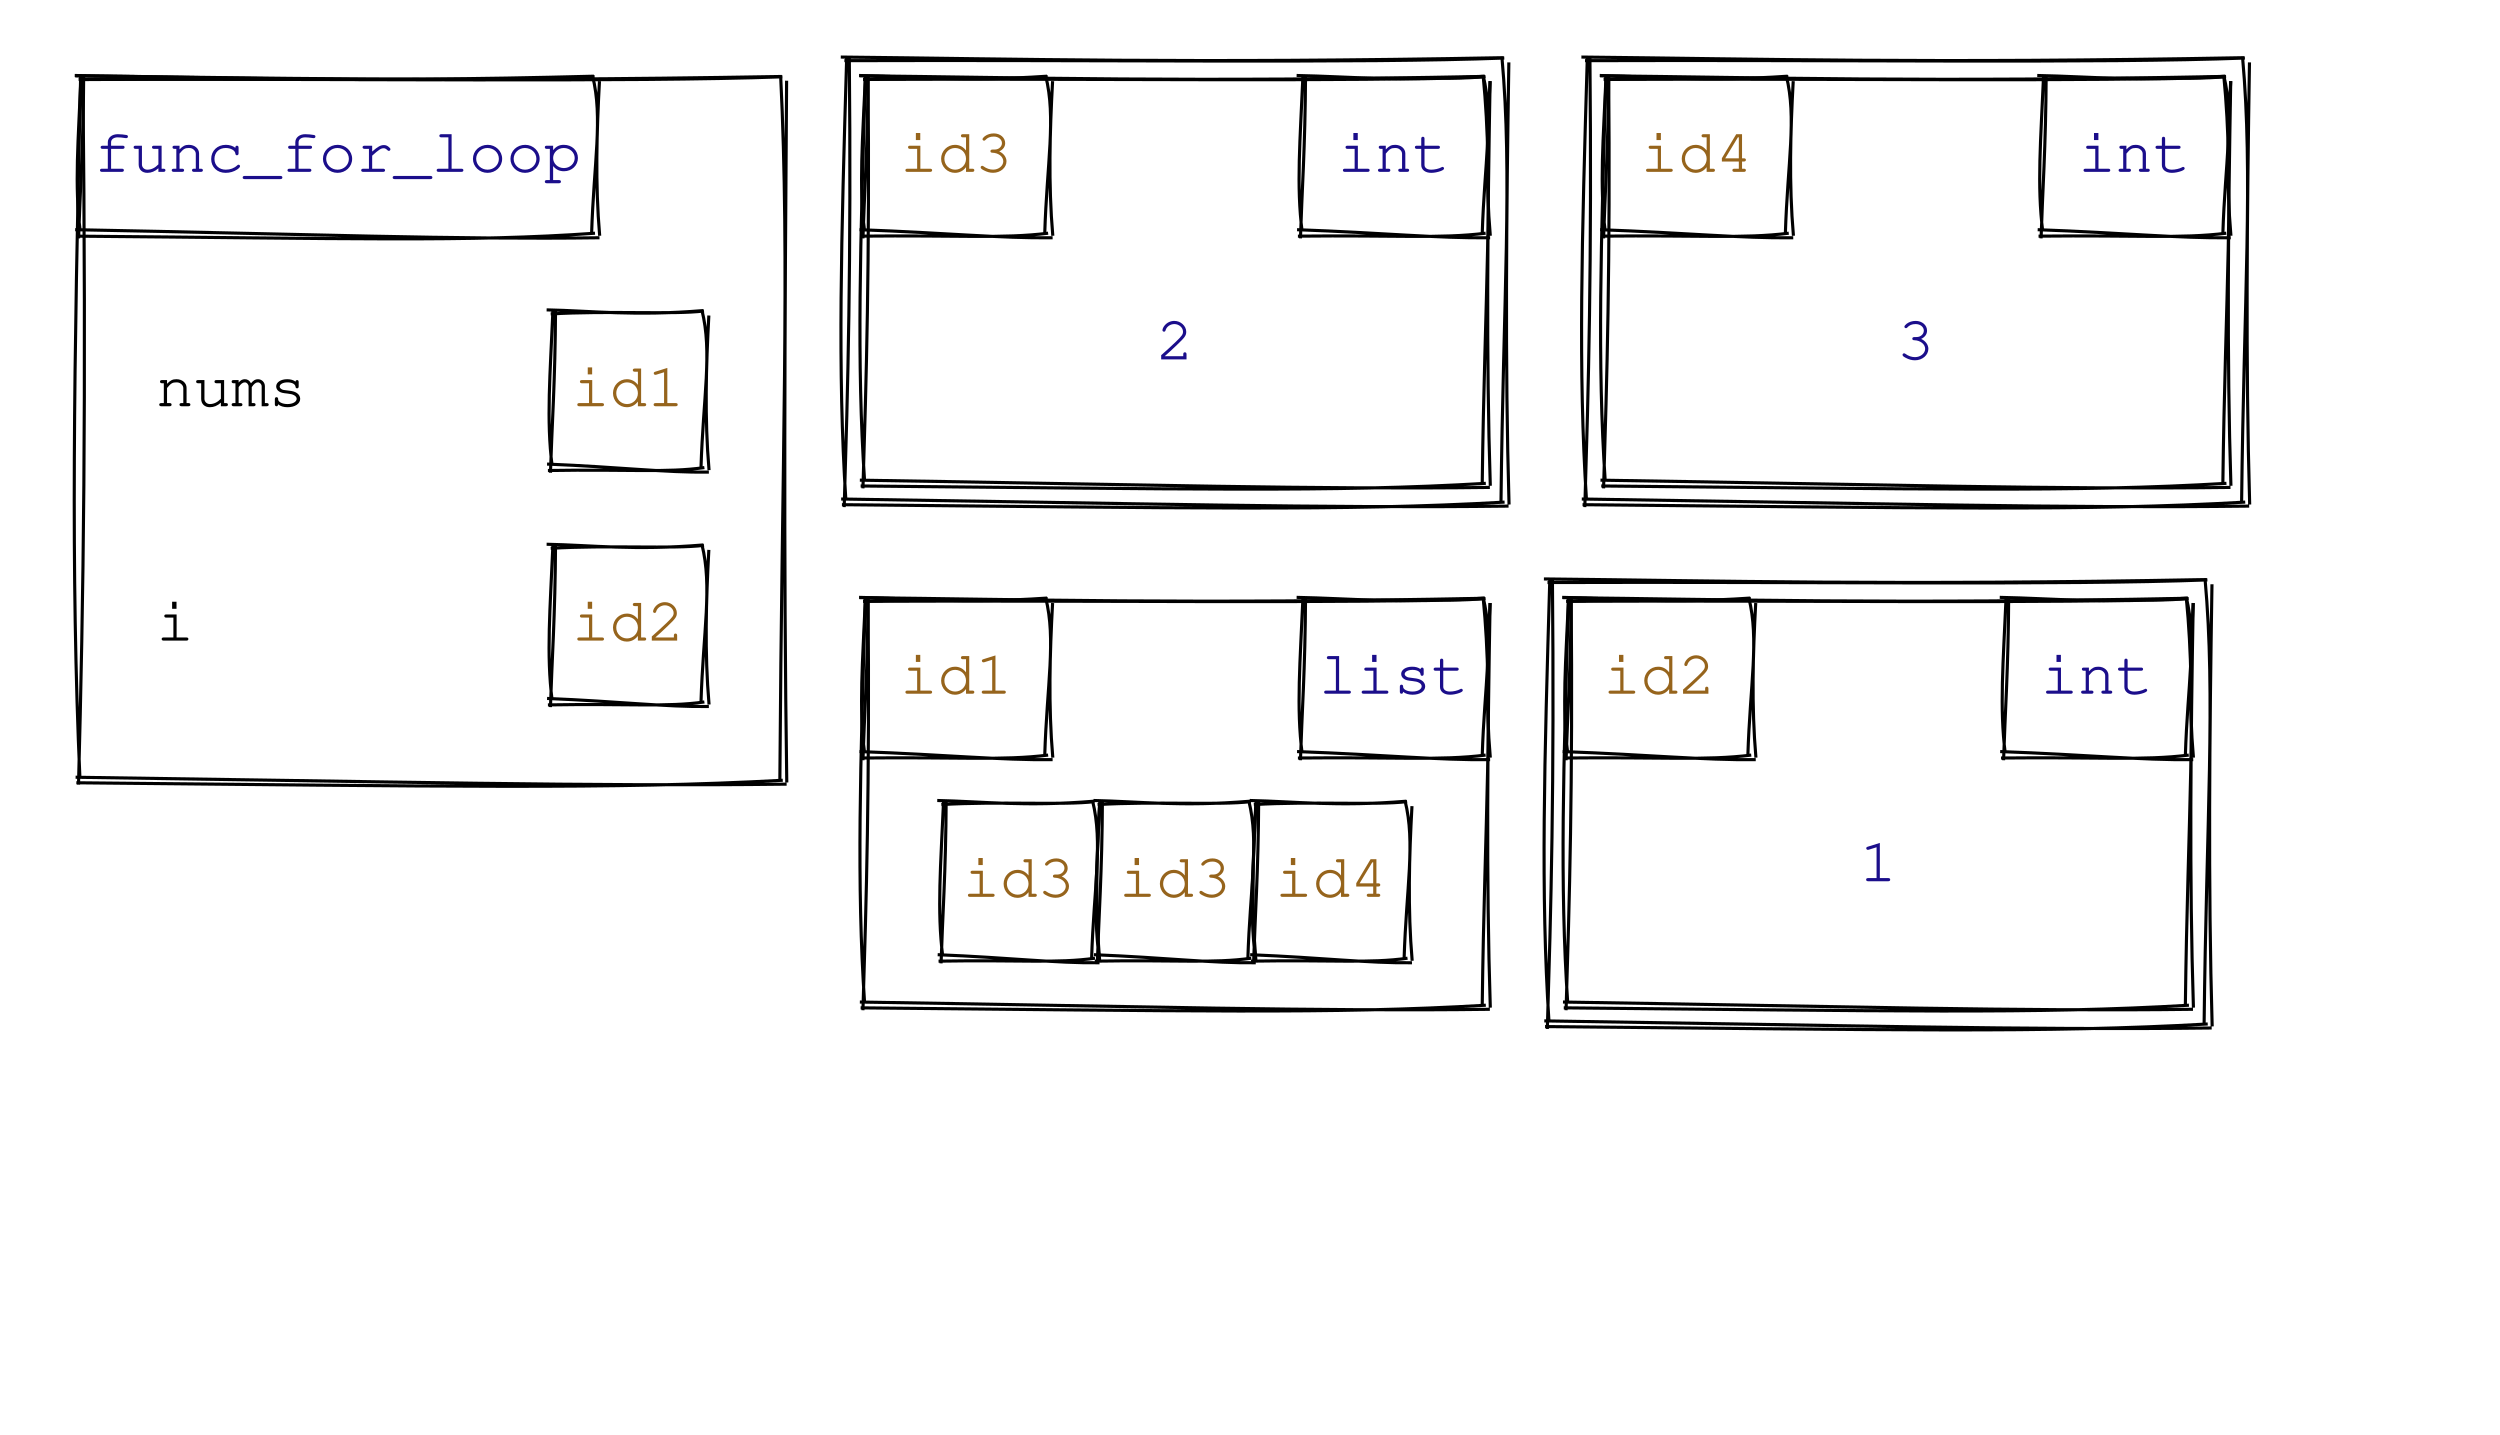
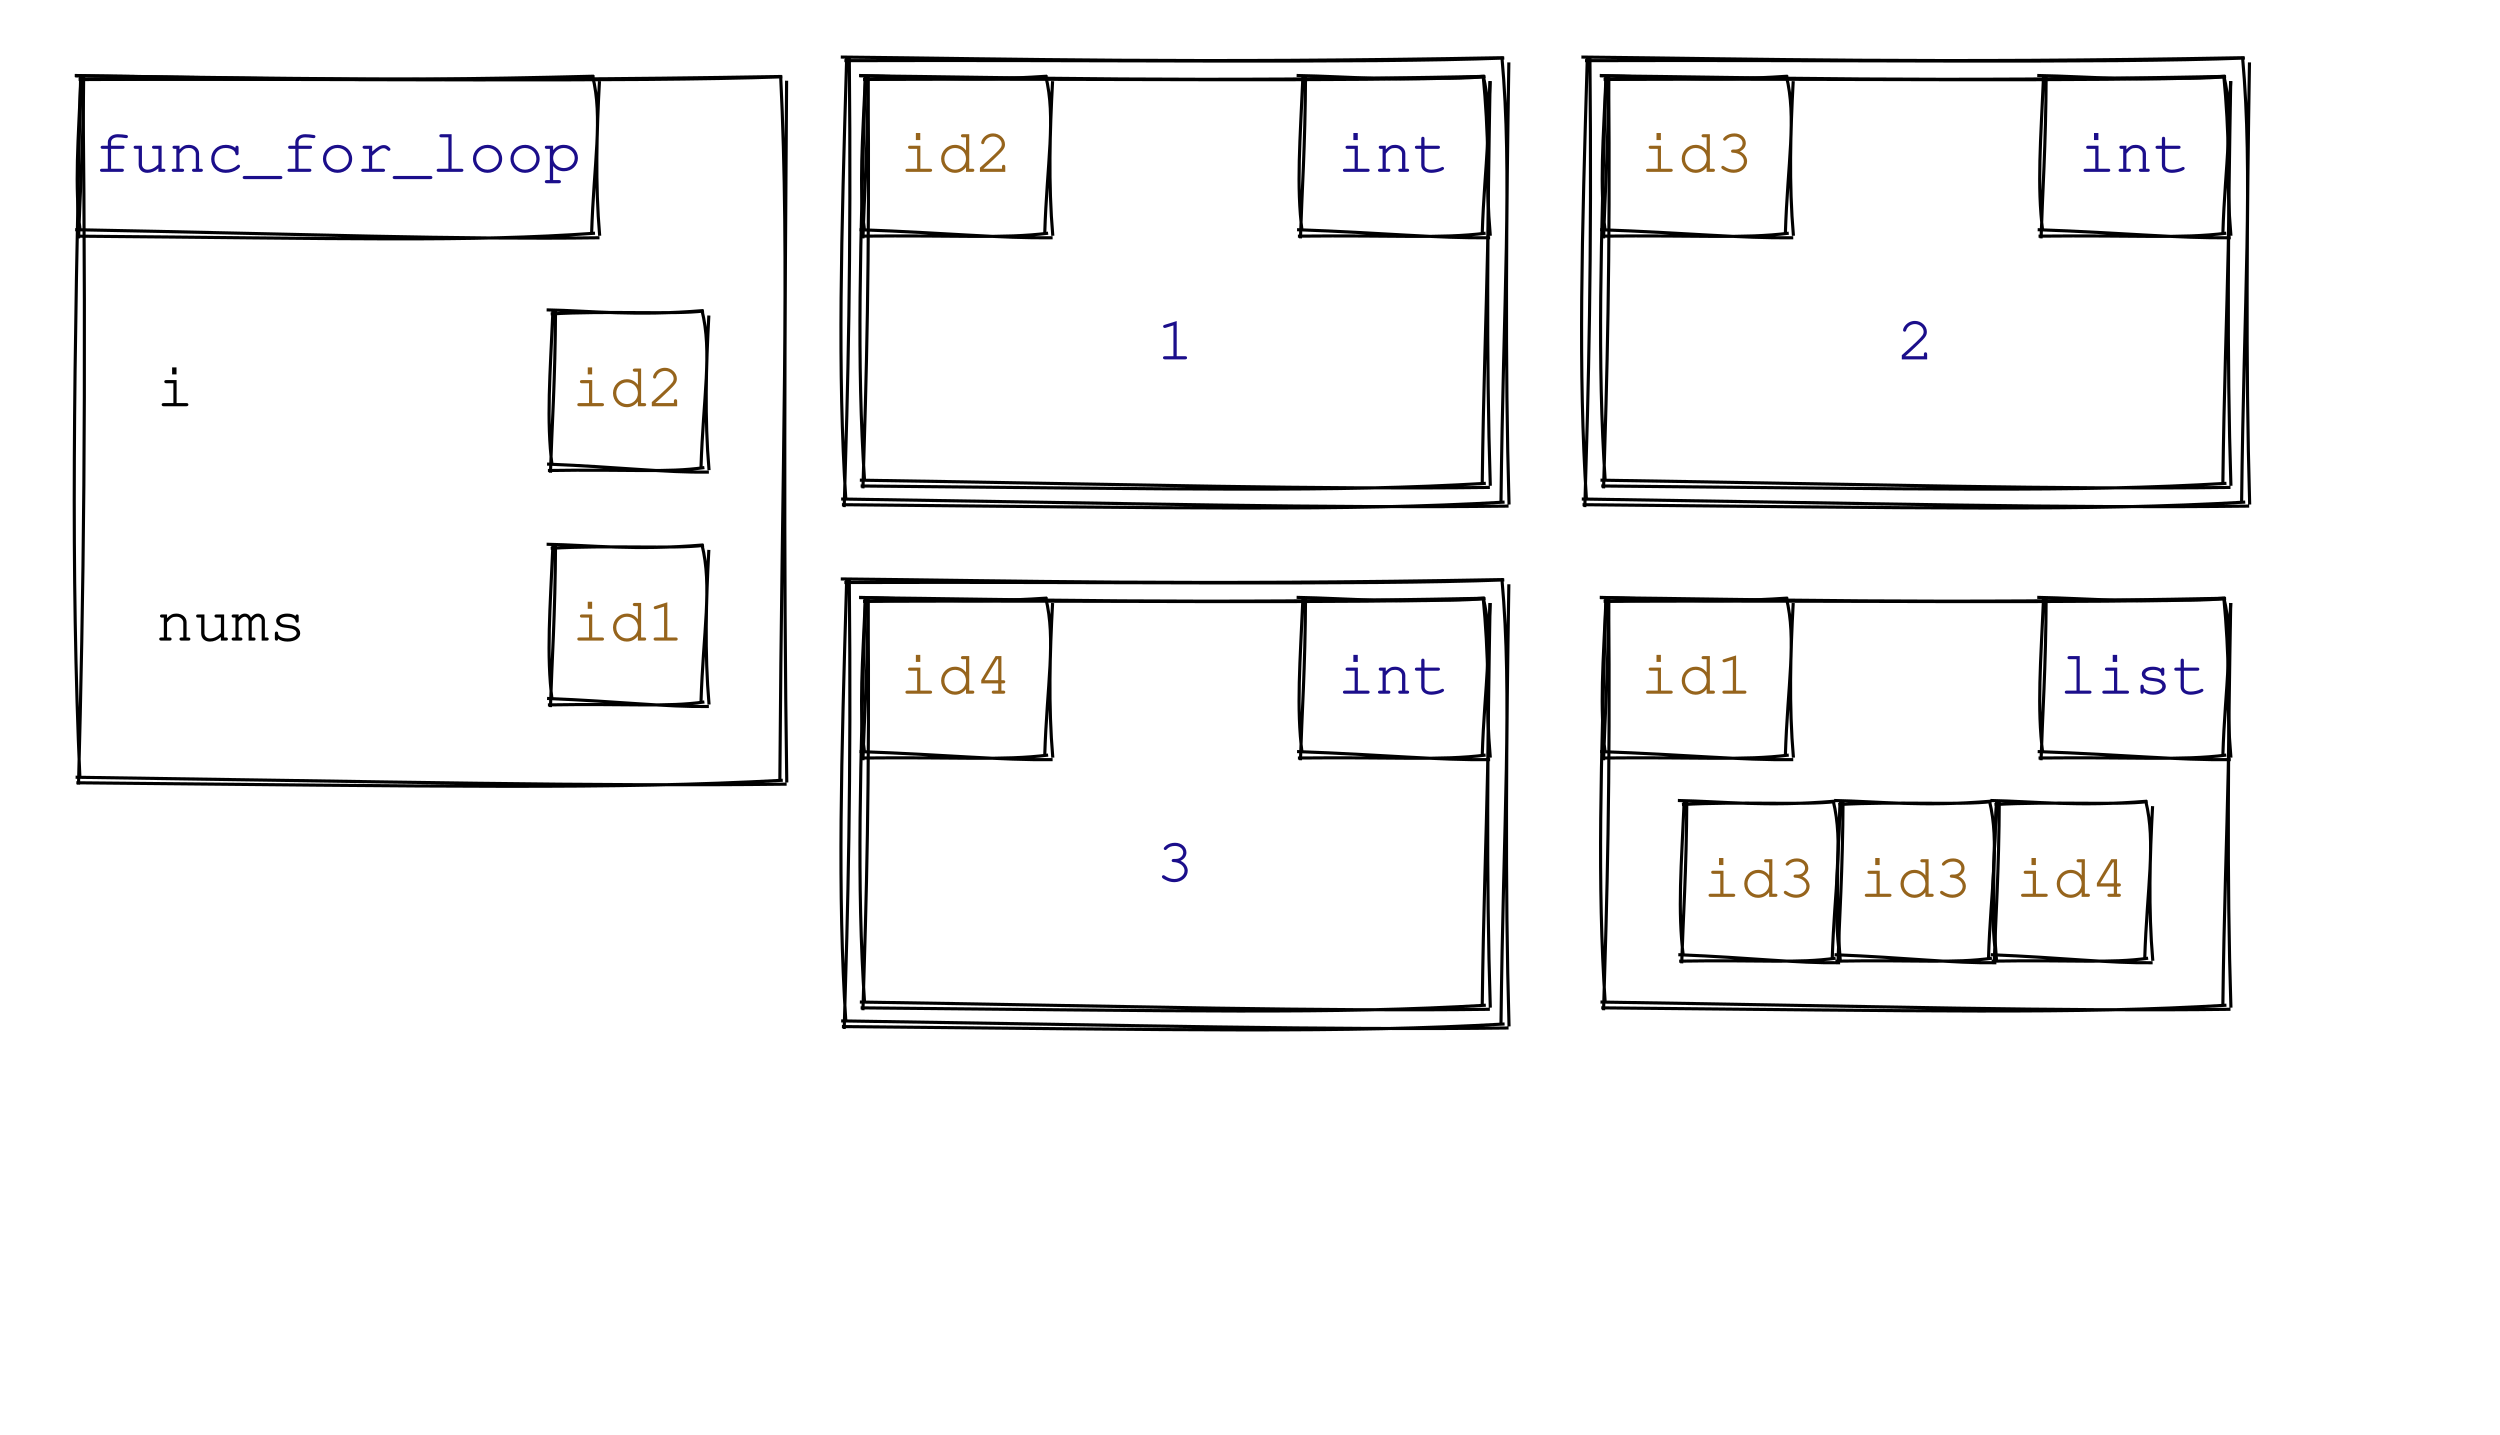
<svg xmlns="http://www.w3.org/2000/svg" width="800" height="459">
  <style>
        text {
            font-family: Consolas, Courier;
            font-size: 20px;
        }
        text.default {
            fill: rgb(0, 0, 0);
            text-anchor: middle;
        }
        text.attribute {
            fill: rgb(27, 14, 139);
            text-anchor: start;
        }
        text.variable {
            fill: rgb(0, 0, 0);
            text-anchor: start;
        }
        text.id { 
            fill: rgb(150, 100, 28);
            text-anchor: middle;
        }
        text.type {
            fill: rgb(27, 14, 139);
            text-anchor: middle;
        }
        text.value {
            fill: rgb(27, 14, 139);
            text-anchor: middle;
        }
        path {
            stroke: rgb(0, 0, 0);
        }
    </style>
  <g>
    <path d="M24.072 24.278 C83.29 24.842, 141.576 26.353, 250.207 24.47 M25.192 25.402 C112.117 25.154, 201.315 26.346, 250.383 24.582 M249.81 24.351 C252.785 84.446, 250.219 145.063, 249.551 249.84 M251.714 25.825 C251.153 102.629, 250.72 179.808, 251.768 250.385 M251.716 250.926 C189.007 251.691, 125.955 250.139, 24.192 248.717 M250.485 249.682 C195.888 252.654, 141.857 251.602, 24.43 250.487 M25.122 251.097 C26.698 191.388, 27.651 130.866, 26.524 24.084 M25.582 249.196 C22.621 182.972, 23.687 116.967, 25.809 24.34" stroke="rgb(0, 0, 0)" stroke-width="1" fill="none" />
  </g>
  <g>
    <path d="M174.917 99.157 C189.414 99.452, 202.823 101.217, 225.074 99.382 M176.224 100.47 C194.497 99.354, 215.424 100.746, 225.279 99.512 M224.614 99.244 C228.001 112.835, 225.012 127.036, 224.312 149.813 M226.831 100.962 C225.953 117.128, 225.449 133.733, 226.895 150.449 M226.836 151.081 C212.802 151.264, 198.367 149.452, 175.057 148.503 M225.399 149.628 C213.161 151.342, 201.584 150.114, 175.334 150.568 M176.142 151.278 C176.568 137.087, 177.678 121.949, 177.775 98.933 M176.678 149.063 C174.806 134.399, 176.048 119.991, 176.942 99.231" stroke="rgb(0, 0, 0)" stroke-width="1" fill="none" />
  </g>
-   <text x="50" y="130" class="variable">nums</text>
-   <text x="201" y="130" class="id">id1</text>
+   <text x="50" y="130" class="variable">i</text>
+   <text x="201" y="130" class="id">id2</text>
  <g>
    <path d="M174.917 174.157 C189.414 174.452, 202.823 176.217, 225.074 174.382 M176.224 175.47 C194.497 174.354, 215.424 175.746, 225.279 174.512 M224.614 174.244 C228.001 187.835, 225.012 202.036, 224.312 224.813 M226.831 175.962 C225.953 192.128, 225.449 208.733, 226.895 225.449 M226.836 226.081 C212.802 226.264, 198.367 224.452, 175.057 223.503 M225.399 224.628 C213.161 226.342, 201.584 225.114, 175.334 225.568 M176.142 226.278 C176.568 212.087, 177.678 196.949, 177.775 173.933 M176.678 224.063 C174.806 209.399, 176.048 194.991, 176.942 174.231" stroke="rgb(0, 0, 0)" stroke-width="1" fill="none" />
  </g>
-   <text x="50" y="205" class="variable">i</text>
-   <text x="201" y="205" class="id">id2</text>
+   <text x="50" y="205" class="variable">nums</text>
+   <text x="201" y="205" class="id">id1</text>
  <g>
    <path d="M23.917 24.157 C68.052 24.692, 111.099 26.456, 190.074 24.382 M25.224 25.47 C88.633 24.898, 154.696 26.29, 190.279 24.512 M189.614 24.244 C193.001 37.835, 190.012 52.036, 189.312 74.813 M191.831 25.962 C190.953 42.128, 190.449 58.733, 191.895 75.449 M191.836 76.081 C145.702 76.732, 99.168 74.92, 24.057 73.503 M190.399 74.628 C150.224 77.499, 110.71 76.272, 24.334 75.568 M25.142 76.278 C25.568 62.087, 26.678 46.949, 26.775 23.933 M25.678 74.063 C23.806 59.399, 25.048 44.991, 25.942 24.231" stroke="rgb(0, 0, 0)" stroke-width="1" fill="none" />
  </g>
  <text x="108" y="55" class="type">func_for_loop</text>
  <g>
    <path d="M275.026 24.241 C327.675 24.786, 379.345 26.373, 475.167 24.444 M276.201 25.423 C352.958 25.052, 432.104 26.304, 475.352 24.561 M474.614 24.244 C478.037 59.113, 475.048 94.591, 474.312 154.813 M476.831 25.962 C476.056 69.776, 475.552 114.028, 476.895 155.449 M476.752 155.973 C421.23 156.682, 365.347 155.051, 275.151 153.652 M475.459 154.666 C427.115 157.555, 379.366 156.45, 275.401 155.512 M276.142 156.278 C277.213 121.205, 278.323 85.185, 277.775 23.933 M276.678 154.063 C274.085 115.833, 275.327 77.859, 276.942 24.231" stroke="rgb(0, 0, 0)" stroke-width="1" fill="none" />
  </g>
  <g>
    <path d="M269.047 18.258 C324.728 18.812, 379.452 20.365, 481.185 18.456 M270.197 19.413 C351.647 19.1, 435.432 20.325, 481.366 18.571 M480.614 18.244 C484.042 56.305, 481.053 94.974, 480.312 160.813 M482.831 19.962 C482.071 67.923, 481.567 116.323, 482.895 161.449 M482.736 161.952 C423.896 162.688, 364.705 161.093, 269.17 159.682 M481.471 160.673 C430.241 163.603, 379.593 162.523, 269.414 161.5 M270.142 162.278 C271.31 124.073, 272.42 84.92, 271.775 17.933 M270.678 160.063 C267.977 118.298, 269.219 76.789, 270.942 18.231" stroke="rgb(0, 0, 0)" stroke-width="1" fill="none" />
  </g>
-   <text x="376" y="115" class="value">2</text>
+   <text x="376" y="115" class="value">1</text>
  <g>
    <path d="M274.917 24.157 C291.969 24.473, 307.933 26.237, 335.074 24.382 M276.224 25.47 C298.388 24.401, 323.206 25.793, 335.279 24.512 M334.614 24.244 C338.001 37.835, 335.012 52.036, 334.312 74.813 M336.831 25.962 C335.953 42.128, 335.449 58.733, 336.895 75.449 M336.836 76.081 C320.035 76.304, 302.833 74.492, 275.057 73.503 M335.399 74.628 C320.753 76.441, 306.767 75.214, 275.334 75.568 M276.142 76.278 C276.568 62.087, 277.678 46.949, 277.775 23.933 M276.678 74.063 C274.806 59.399, 276.048 44.991, 276.942 24.231" stroke="rgb(0, 0, 0)" stroke-width="1" fill="none" />
  </g>
  <g>
    <path d="M414.917 24.157 C431.969 24.473, 447.933 26.237, 475.074 24.382 M416.224 25.47 C438.388 24.401, 463.206 25.793, 475.279 24.512 M474.614 24.244 C478.001 37.835, 475.012 52.036, 474.312 74.813 M476.831 25.962 C475.953 42.128, 475.449 58.733, 476.895 75.449 M476.836 76.081 C460.035 76.304, 442.833 74.492, 415.057 73.503 M475.399 74.628 C460.753 76.441, 446.767 75.214, 415.334 75.568 M416.142 76.278 C416.568 62.087, 417.678 46.949, 417.775 23.933 M416.678 74.063 C414.806 59.399, 416.048 44.991, 416.942 24.231" stroke="rgb(0, 0, 0)" stroke-width="1" fill="none" />
  </g>
-   <text x="306" y="55" class="id">id3</text>
+   <text x="306" y="55" class="id">id2</text>
  <text x="446" y="55" class="type">int</text>
  <g>
    <path d="M512.026 24.241 C564.675 24.786, 616.345 26.373, 712.167 24.444 M513.201 25.423 C589.958 25.052, 669.104 26.304, 712.352 24.561 M711.614 24.244 C715.037 59.113, 712.048 94.591, 711.312 154.813 M713.831 25.962 C713.056 69.776, 712.552 114.028, 713.895 155.449 M713.752 155.973 C658.23 156.682, 602.347 155.051, 512.151 153.652 M712.459 154.666 C664.115 157.555, 616.366 156.45, 512.401 155.512 M513.142 156.278 C514.213 121.205, 515.323 85.185, 514.775 23.933 M513.678 154.063 C511.085 115.833, 512.327 77.859, 513.942 24.231" stroke="rgb(0, 0, 0)" stroke-width="1" fill="none" />
  </g>
  <g>
    <path d="M506.047 18.258 C561.728 18.812, 616.452 20.365, 718.185 18.456 M507.197 19.413 C588.647 19.1, 672.432 20.325, 718.366 18.571 M717.614 18.244 C721.042 56.305, 718.053 94.974, 717.312 160.813 M719.831 19.962 C719.071 67.923, 718.567 116.323, 719.895 161.449 M719.736 161.952 C660.896 162.688, 601.705 161.093, 506.17 159.682 M718.471 160.673 C667.241 163.603, 616.593 162.523, 506.414 161.5 M507.142 162.278 C508.31 124.073, 509.42 84.92, 508.775 17.933 M507.678 160.063 C504.977 118.298, 506.219 76.789, 507.942 18.231" stroke="rgb(0, 0, 0)" stroke-width="1" fill="none" />
  </g>
-   <text x="613" y="115" class="value">3</text>
+   <text x="613" y="115" class="value">2</text>
  <g>
    <path d="M511.917 24.157 C528.969 24.473, 544.933 26.237, 572.074 24.382 M513.224 25.47 C535.388 24.401, 560.206 25.793, 572.279 24.512 M571.614 24.244 C575.001 37.835, 572.012 52.036, 571.312 74.813 M573.831 25.962 C572.953 42.128, 572.449 58.733, 573.895 75.449 M573.836 76.081 C557.035 76.304, 539.833 74.492, 512.057 73.503 M572.399 74.628 C557.753 76.441, 543.767 75.214, 512.334 75.568 M513.142 76.278 C513.568 62.087, 514.678 46.949, 514.775 23.933 M513.678 74.063 C511.806 59.399, 513.048 44.991, 513.942 24.231" stroke="rgb(0, 0, 0)" stroke-width="1" fill="none" />
  </g>
  <g>
    <path d="M651.917 24.157 C668.969 24.473, 684.933 26.237, 712.074 24.382 M653.224 25.47 C675.388 24.401, 700.206 25.793, 712.279 24.512 M711.614 24.244 C715.001 37.835, 712.012 52.036, 711.312 74.813 M713.831 25.962 C712.953 42.128, 712.449 58.733, 713.895 75.449 M713.836 76.081 C697.035 76.304, 679.833 74.492, 652.057 73.503 M712.399 74.628 C697.753 76.441, 683.767 75.214, 652.334 75.568 M653.142 76.278 C653.568 62.087, 654.678 46.949, 654.775 23.933 M653.678 74.063 C651.806 59.399, 653.048 44.991, 653.942 24.231" stroke="rgb(0, 0, 0)" stroke-width="1" fill="none" />
  </g>
-   <text x="543" y="55" class="id">id4</text>
+   <text x="543" y="55" class="id">id3</text>
  <text x="683" y="55" class="type">int</text>
  <g>
    <path d="M275.026 191.241 C327.675 191.786, 379.345 193.373, 475.167 191.444 M276.201 192.423 C352.958 192.052, 432.104 193.304, 475.352 191.561 M474.614 191.244 C478.037 226.113, 475.048 261.591, 474.312 321.813 M476.831 192.962 C476.056 236.776, 475.552 281.028, 476.895 322.449 M476.752 322.973 C421.23 323.682, 365.347 322.051, 275.151 320.652 M475.459 321.666 C427.115 324.555, 379.366 323.45, 275.401 322.512 M276.142 323.278 C277.213 288.205, 278.323 252.185, 277.775 190.933 M276.678 321.063 C274.085 282.833, 275.327 244.859, 276.942 191.231" stroke="rgb(0, 0, 0)" stroke-width="1" fill="none" />
  </g>
  <g>
-     <path d="M299.917 256.157 C314.414 256.452, 327.823 258.217, 350.074 256.382 M301.224 257.47 C319.497 256.354, 340.424 257.746, 350.279 256.512 M349.614 256.244 C353.001 269.835, 350.012 284.036, 349.312 306.813 M351.831 257.962 C350.953 274.128, 350.449 290.733, 351.895 307.449 M351.836 308.081 C337.802 308.264, 323.367 306.452, 300.057 305.503 M350.399 306.628 C338.161 308.342, 326.584 307.114, 300.334 307.568 M301.142 308.278 C301.568 294.087, 302.678 278.949, 302.775 255.933 M301.678 306.063 C299.806 291.399, 301.048 276.991, 301.942 256.231" stroke="rgb(0, 0, 0)" stroke-width="1" fill="none" />
+     <path d="M269.047 185.258 C324.728 185.812, 379.452 187.365, 481.185 185.456 M270.197 186.413 C351.647 186.1, 435.432 187.325, 481.366 185.571 M480.614 185.244 C484.042 223.305, 481.053 261.974, 480.312 327.813 M482.831 186.962 C482.071 234.923, 481.567 283.323, 482.895 328.449 M482.736 328.952 C423.896 329.688, 364.705 328.093, 269.17 326.682 M481.471 327.673 C430.241 330.603, 379.593 329.523, 269.414 328.5 M270.142 329.278 C271.31 291.073, 272.42 251.92, 271.775 184.933 M270.678 327.063 C267.977 285.298, 269.219 243.789, 270.942 185.231" stroke="rgb(0, 0, 0)" stroke-width="1" fill="none" />
  </g>
-   <text x="326" y="287" class="id">id3</text>
-   <g>
-     <path d="M349.917 256.157 C364.414 256.452, 377.823 258.217, 400.074 256.382 M351.224 257.47 C369.497 256.354, 390.424 257.746, 400.279 256.512 M399.614 256.244 C403.001 269.835, 400.012 284.036, 399.312 306.813 M401.831 257.962 C400.953 274.128, 400.449 290.733, 401.895 307.449 M401.836 308.081 C387.802 308.264, 373.367 306.452, 350.057 305.503 M400.399 306.628 C388.161 308.342, 376.584 307.114, 350.334 307.568 M351.142 308.278 C351.568 294.087, 352.678 278.949, 352.775 255.933 M351.678 306.063 C349.806 291.399, 351.048 276.991, 351.942 256.231" stroke="rgb(0, 0, 0)" stroke-width="1" fill="none" />
-   </g>
-   <text x="376" y="287" class="id">id3</text>
-   <g>
-     <path d="M399.917 256.157 C414.414 256.452, 427.823 258.217, 450.074 256.382 M401.224 257.47 C419.497 256.354, 440.424 257.746, 450.279 256.512 M449.614 256.244 C453.001 269.835, 450.012 284.036, 449.312 306.813 M451.831 257.962 C450.953 274.128, 450.449 290.733, 451.895 307.449 M451.836 308.081 C437.802 308.264, 423.367 306.452, 400.057 305.503 M450.399 306.628 C438.161 308.342, 426.584 307.114, 400.334 307.568 M401.142 308.278 C401.568 294.087, 402.678 278.949, 402.775 255.933 M401.678 306.063 C399.806 291.399, 401.048 276.991, 401.942 256.231" stroke="rgb(0, 0, 0)" stroke-width="1" fill="none" />
-   </g>
-   <text x="426" y="287" class="id">id4</text>
+   <text x="376" y="282" class="value">3</text>
  <g>
    <path d="M274.917 191.157 C291.969 191.473, 307.933 193.237, 335.074 191.382 M276.224 192.47 C298.388 191.401, 323.206 192.793, 335.279 191.512 M334.614 191.244 C338.001 204.835, 335.012 219.036, 334.312 241.813 M336.831 192.962 C335.953 209.128, 335.449 225.733, 336.895 242.449 M336.836 243.081 C320.035 243.304, 302.833 241.492, 275.057 240.503 M335.399 241.628 C320.753 243.441, 306.767 242.214, 275.334 242.568 M276.142 243.278 C276.568 229.087, 277.678 213.949, 277.775 190.933 M276.678 241.063 C274.806 226.399, 276.048 211.991, 276.942 191.231" stroke="rgb(0, 0, 0)" stroke-width="1" fill="none" />
  </g>
  <g>
    <path d="M414.917 191.157 C431.969 191.473, 447.933 193.237, 475.074 191.382 M416.224 192.47 C438.388 191.401, 463.206 192.793, 475.279 191.512 M474.614 191.244 C478.001 204.835, 475.012 219.036, 474.312 241.813 M476.831 192.962 C475.953 209.128, 475.449 225.733, 476.895 242.449 M476.836 243.081 C460.035 243.304, 442.833 241.492, 415.057 240.503 M475.399 241.628 C460.753 243.441, 446.767 242.214, 415.334 242.568 M416.142 243.278 C416.568 229.087, 417.678 213.949, 417.775 190.933 M416.678 241.063 C414.806 226.399, 416.048 211.991, 416.942 191.231" stroke="rgb(0, 0, 0)" stroke-width="1" fill="none" />
  </g>
-   <text x="306" y="222" class="id">id1</text>
-   <text x="446" y="222" class="type">list</text>
+   <text x="306" y="222" class="id">id4</text>
+   <text x="446" y="222" class="type">int</text>
  <g>
-     <path d="M500.026 191.241 C552.675 191.786, 604.345 193.373, 700.167 191.444 M501.201 192.423 C577.958 192.052, 657.104 193.304, 700.352 191.561 M699.614 191.244 C703.037 226.113, 700.048 261.591, 699.312 321.813 M701.831 192.962 C701.056 236.776, 700.552 281.028, 701.895 322.449 M701.752 322.973 C646.23 323.682, 590.347 322.051, 500.151 320.652 M700.459 321.666 C652.115 324.555, 604.366 323.45, 500.401 322.512 M501.142 323.278 C502.213 288.205, 503.323 252.185, 502.775 190.933 M501.678 321.063 C499.085 282.833, 500.327 244.859, 501.942 191.231" stroke="rgb(0, 0, 0)" stroke-width="1" fill="none" />
+     <path d="M512.026 191.241 C564.675 191.786, 616.345 193.373, 712.167 191.444 M513.201 192.423 C589.958 192.052, 669.104 193.304, 712.352 191.561 M711.614 191.244 C715.037 226.113, 712.048 261.591, 711.312 321.813 M713.831 192.962 C713.056 236.776, 712.552 281.028, 713.895 322.449 M713.752 322.973 C658.23 323.682, 602.347 322.051, 512.151 320.652 M712.459 321.666 C664.115 324.555, 616.366 323.45, 512.401 322.512 M513.142 323.278 C514.213 288.205, 515.323 252.185, 514.775 190.933 M513.678 321.063 C511.085 282.833, 512.327 244.859, 513.942 191.231" stroke="rgb(0, 0, 0)" stroke-width="1" fill="none" />
  </g>
  <g>
-     <path d="M494.047 185.258 C549.728 185.812, 604.452 187.365, 706.185 185.456 M495.197 186.413 C576.647 186.1, 660.432 187.325, 706.366 185.571 M705.614 185.244 C709.042 223.305, 706.053 261.974, 705.312 327.813 M707.831 186.962 C707.071 234.923, 706.567 283.323, 707.895 328.449 M707.736 328.952 C648.896 329.688, 589.705 328.093, 494.17 326.682 M706.471 327.673 C655.241 330.603, 604.593 329.523, 494.414 328.5 M495.142 329.278 C496.31 291.073, 497.42 251.92, 496.775 184.933 M495.678 327.063 C492.977 285.298, 494.219 243.789, 495.942 185.231" stroke="rgb(0, 0, 0)" stroke-width="1" fill="none" />
+     <path d="M536.917 256.157 C551.414 256.452, 564.823 258.217, 587.074 256.382 M538.224 257.47 C556.497 256.354, 577.424 257.746, 587.279 256.512 M586.614 256.244 C590.001 269.835, 587.012 284.036, 586.312 306.813 M588.831 257.962 C587.953 274.128, 587.449 290.733, 588.895 307.449 M588.836 308.081 C574.802 308.264, 560.367 306.452, 537.057 305.503 M587.399 306.628 C575.161 308.342, 563.584 307.114, 537.334 307.568 M538.142 308.278 C538.568 294.087, 539.678 278.949, 539.775 255.933 M538.678 306.063 C536.806 291.399, 538.048 276.991, 538.942 256.231" stroke="rgb(0, 0, 0)" stroke-width="1" fill="none" />
  </g>
-   <text x="601" y="282" class="value">1</text>
+   <text x="563" y="287" class="id">id3</text>
  <g>
-     <path d="M499.917 191.157 C516.969 191.473, 532.933 193.237, 560.074 191.382 M501.224 192.47 C523.388 191.401, 548.206 192.793, 560.279 191.512 M559.614 191.244 C563.001 204.835, 560.012 219.036, 559.312 241.813 M561.831 192.962 C560.953 209.128, 560.449 225.733, 561.895 242.449 M561.836 243.081 C545.035 243.304, 527.833 241.492, 500.057 240.503 M560.399 241.628 C545.753 243.441, 531.767 242.214, 500.334 242.568 M501.142 243.278 C501.568 229.087, 502.678 213.949, 502.775 190.933 M501.678 241.063 C499.806 226.399, 501.048 211.991, 501.942 191.231" stroke="rgb(0, 0, 0)" stroke-width="1" fill="none" />
+     <path d="M586.917 256.157 C601.414 256.452, 614.823 258.217, 637.074 256.382 M588.224 257.47 C606.497 256.354, 627.424 257.746, 637.279 256.512 M636.614 256.244 C640.001 269.835, 637.012 284.036, 636.312 306.813 M638.831 257.962 C637.953 274.128, 637.449 290.733, 638.895 307.449 M638.836 308.081 C624.802 308.264, 610.367 306.452, 587.057 305.503 M637.399 306.628 C625.161 308.342, 613.584 307.114, 587.334 307.568 M588.142 308.278 C588.568 294.087, 589.678 278.949, 589.775 255.933 M588.678 306.063 C586.806 291.399, 588.048 276.991, 588.942 256.231" stroke="rgb(0, 0, 0)" stroke-width="1" fill="none" />
+   </g>
+   <text x="613" y="287" class="id">id3</text>
+   <g>
+     <path d="M636.917 256.157 C651.414 256.452, 664.823 258.217, 687.074 256.382 M638.224 257.47 C656.497 256.354, 677.424 257.746, 687.279 256.512 M686.614 256.244 C690.001 269.835, 687.012 284.036, 686.312 306.813 M688.831 257.962 C687.953 274.128, 687.449 290.733, 688.895 307.449 M688.836 308.081 C674.802 308.264, 660.367 306.452, 637.057 305.503 M687.399 306.628 C675.161 308.342, 663.584 307.114, 637.334 307.568 M638.142 308.278 C638.568 294.087, 639.678 278.949, 639.775 255.933 M638.678 306.063 C636.806 291.399, 638.048 276.991, 638.942 256.231" stroke="rgb(0, 0, 0)" stroke-width="1" fill="none" />
+   </g>
+   <text x="663" y="287" class="id">id4</text>
+   <g>
+     <path d="M511.917 191.157 C528.969 191.473, 544.933 193.237, 572.074 191.382 M513.224 192.47 C535.388 191.401, 560.206 192.793, 572.279 191.512 M571.614 191.244 C575.001 204.835, 572.012 219.036, 571.312 241.813 M573.831 192.962 C572.953 209.128, 572.449 225.733, 573.895 242.449 M573.836 243.081 C557.035 243.304, 539.833 241.492, 512.057 240.503 M572.399 241.628 C557.753 243.441, 543.767 242.214, 512.334 242.568 M513.142 243.278 C513.568 229.087, 514.678 213.949, 514.775 190.933 M513.678 241.063 C511.806 226.399, 513.048 211.991, 513.942 191.231" stroke="rgb(0, 0, 0)" stroke-width="1" fill="none" />
  </g>
  <g>
-     <path d="M639.917 191.157 C656.969 191.473, 672.933 193.237, 700.074 191.382 M641.224 192.47 C663.388 191.401, 688.206 192.793, 700.279 191.512 M699.614 191.244 C703.001 204.835, 700.012 219.036, 699.312 241.813 M701.831 192.962 C700.953 209.128, 700.449 225.733, 701.895 242.449 M701.836 243.081 C685.035 243.304, 667.833 241.492, 640.057 240.503 M700.399 241.628 C685.753 243.441, 671.767 242.214, 640.334 242.568 M641.142 243.278 C641.568 229.087, 642.678 213.949, 642.775 190.933 M641.678 241.063 C639.806 226.399, 641.048 211.991, 641.942 191.231" stroke="rgb(0, 0, 0)" stroke-width="1" fill="none" />
+     <path d="M651.917 191.157 C668.969 191.473, 684.933 193.237, 712.074 191.382 M653.224 192.47 C675.388 191.401, 700.206 192.793, 712.279 191.512 M711.614 191.244 C715.001 204.835, 712.012 219.036, 711.312 241.813 M713.831 192.962 C712.953 209.128, 712.449 225.733, 713.895 242.449 M713.836 243.081 C697.035 243.304, 679.833 241.492, 652.057 240.503 M712.399 241.628 C697.753 243.441, 683.767 242.214, 652.334 242.568 M653.142 243.278 C653.568 229.087, 654.678 213.949, 654.775 190.933 M653.678 241.063 C651.806 226.399, 653.048 211.991, 653.942 191.231" stroke="rgb(0, 0, 0)" stroke-width="1" fill="none" />
  </g>
-   <text x="531" y="222" class="id">id2</text>
-   <text x="671" y="222" class="type">int</text>
+   <text x="543" y="222" class="id">id1</text>
+   <text x="683" y="222" class="type">list</text>
</svg>
